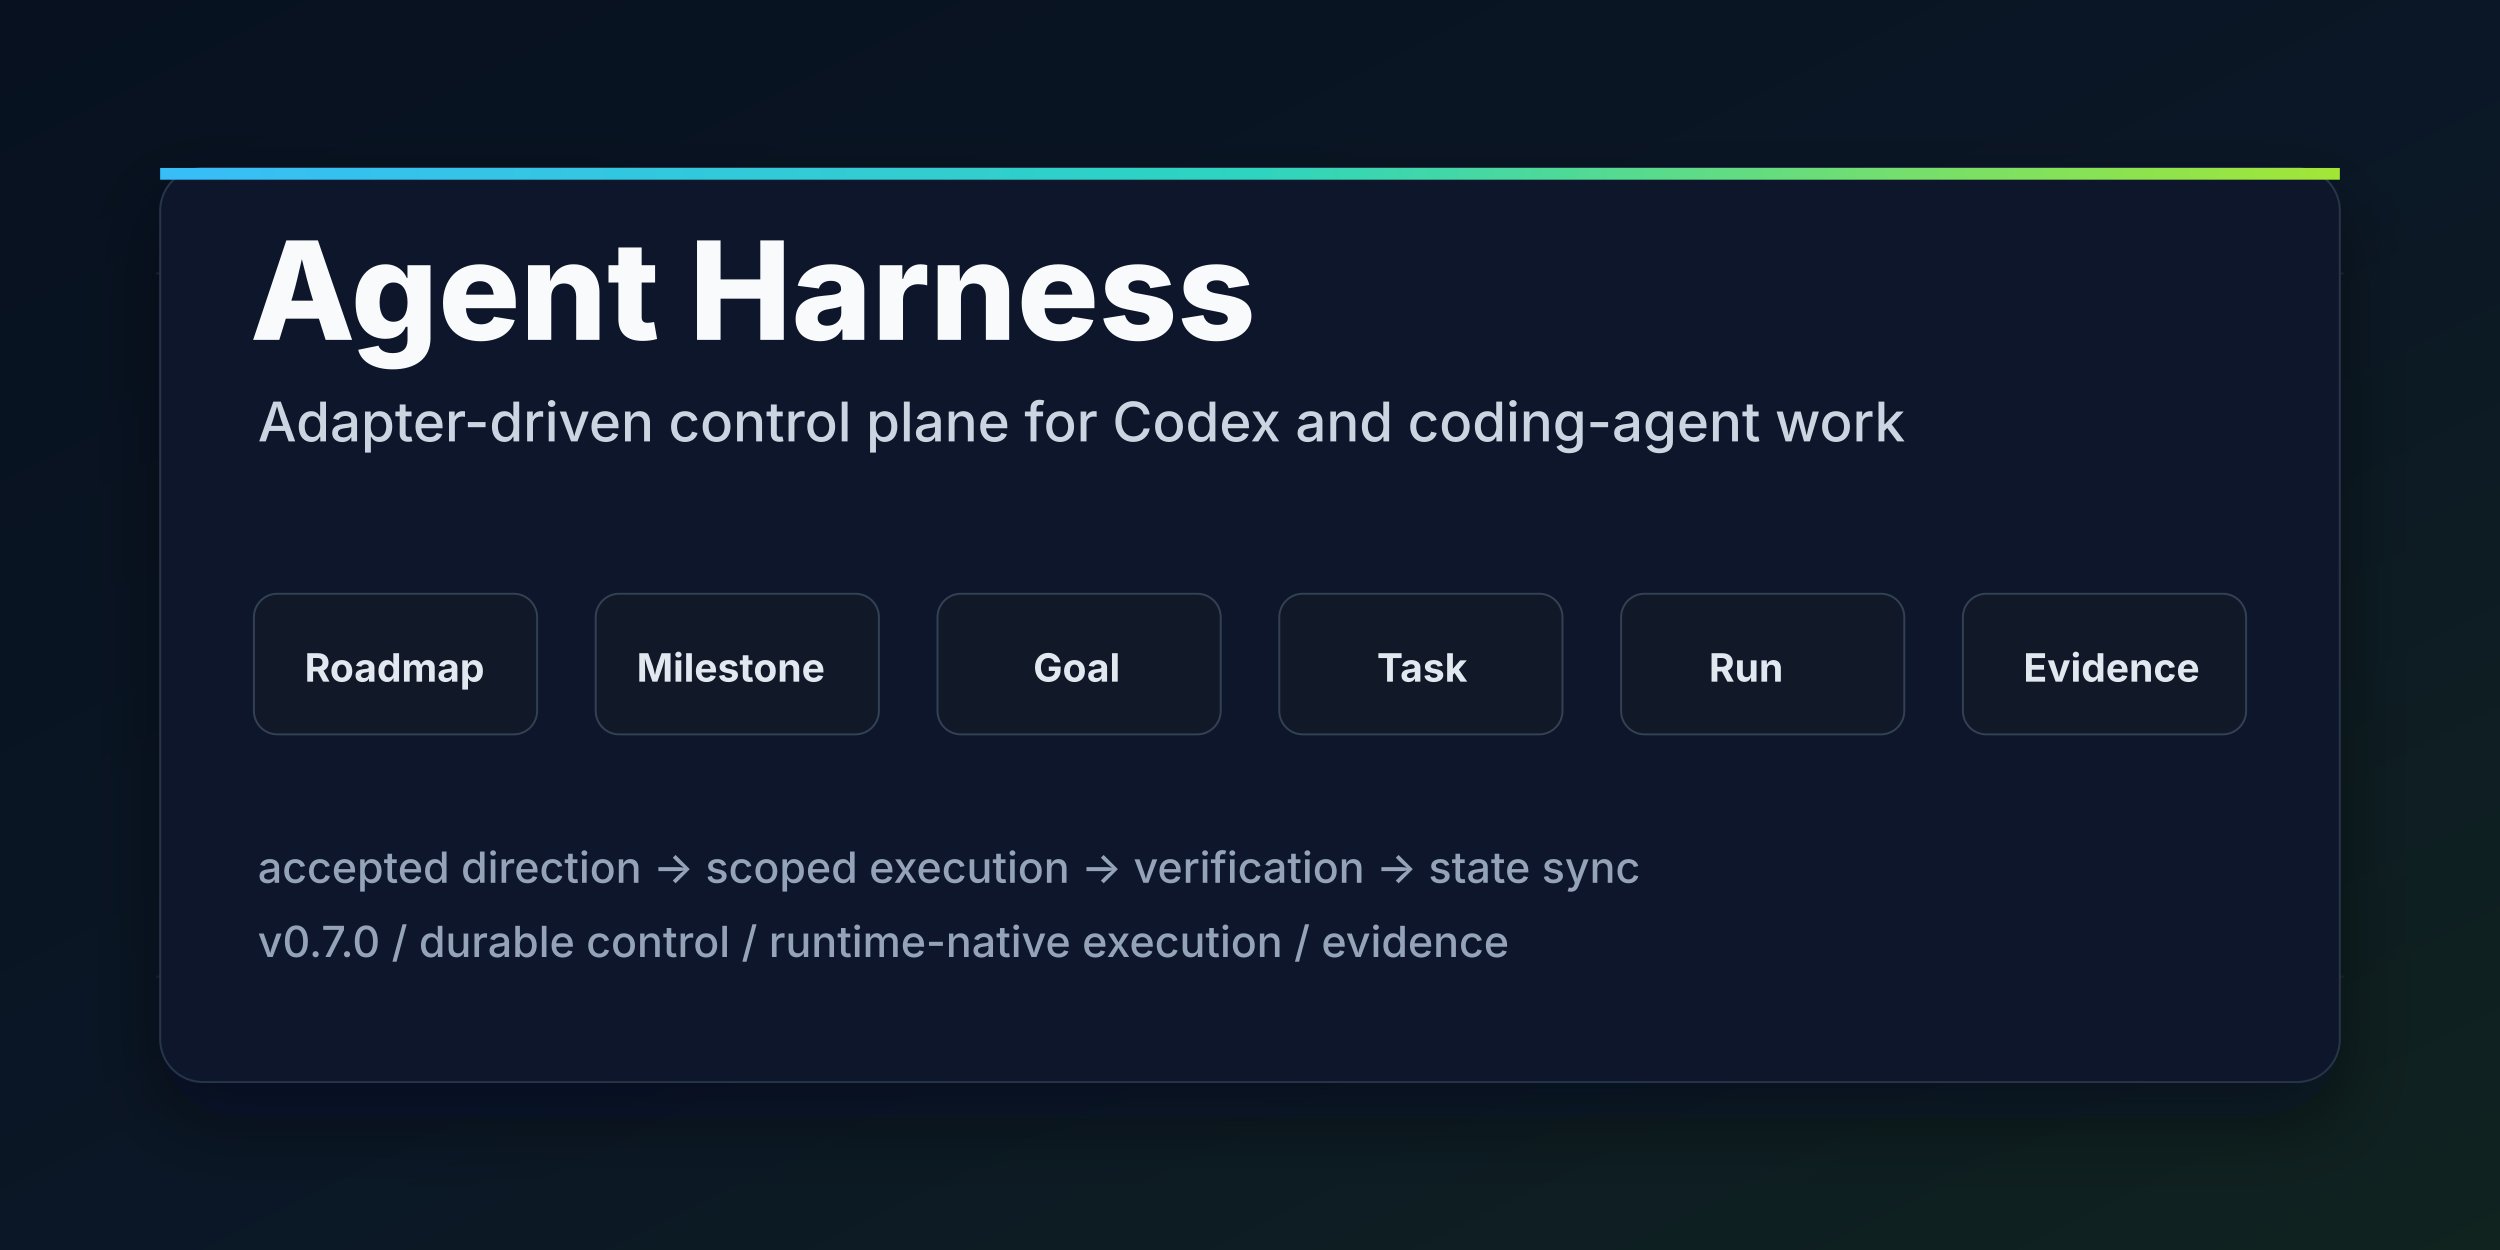
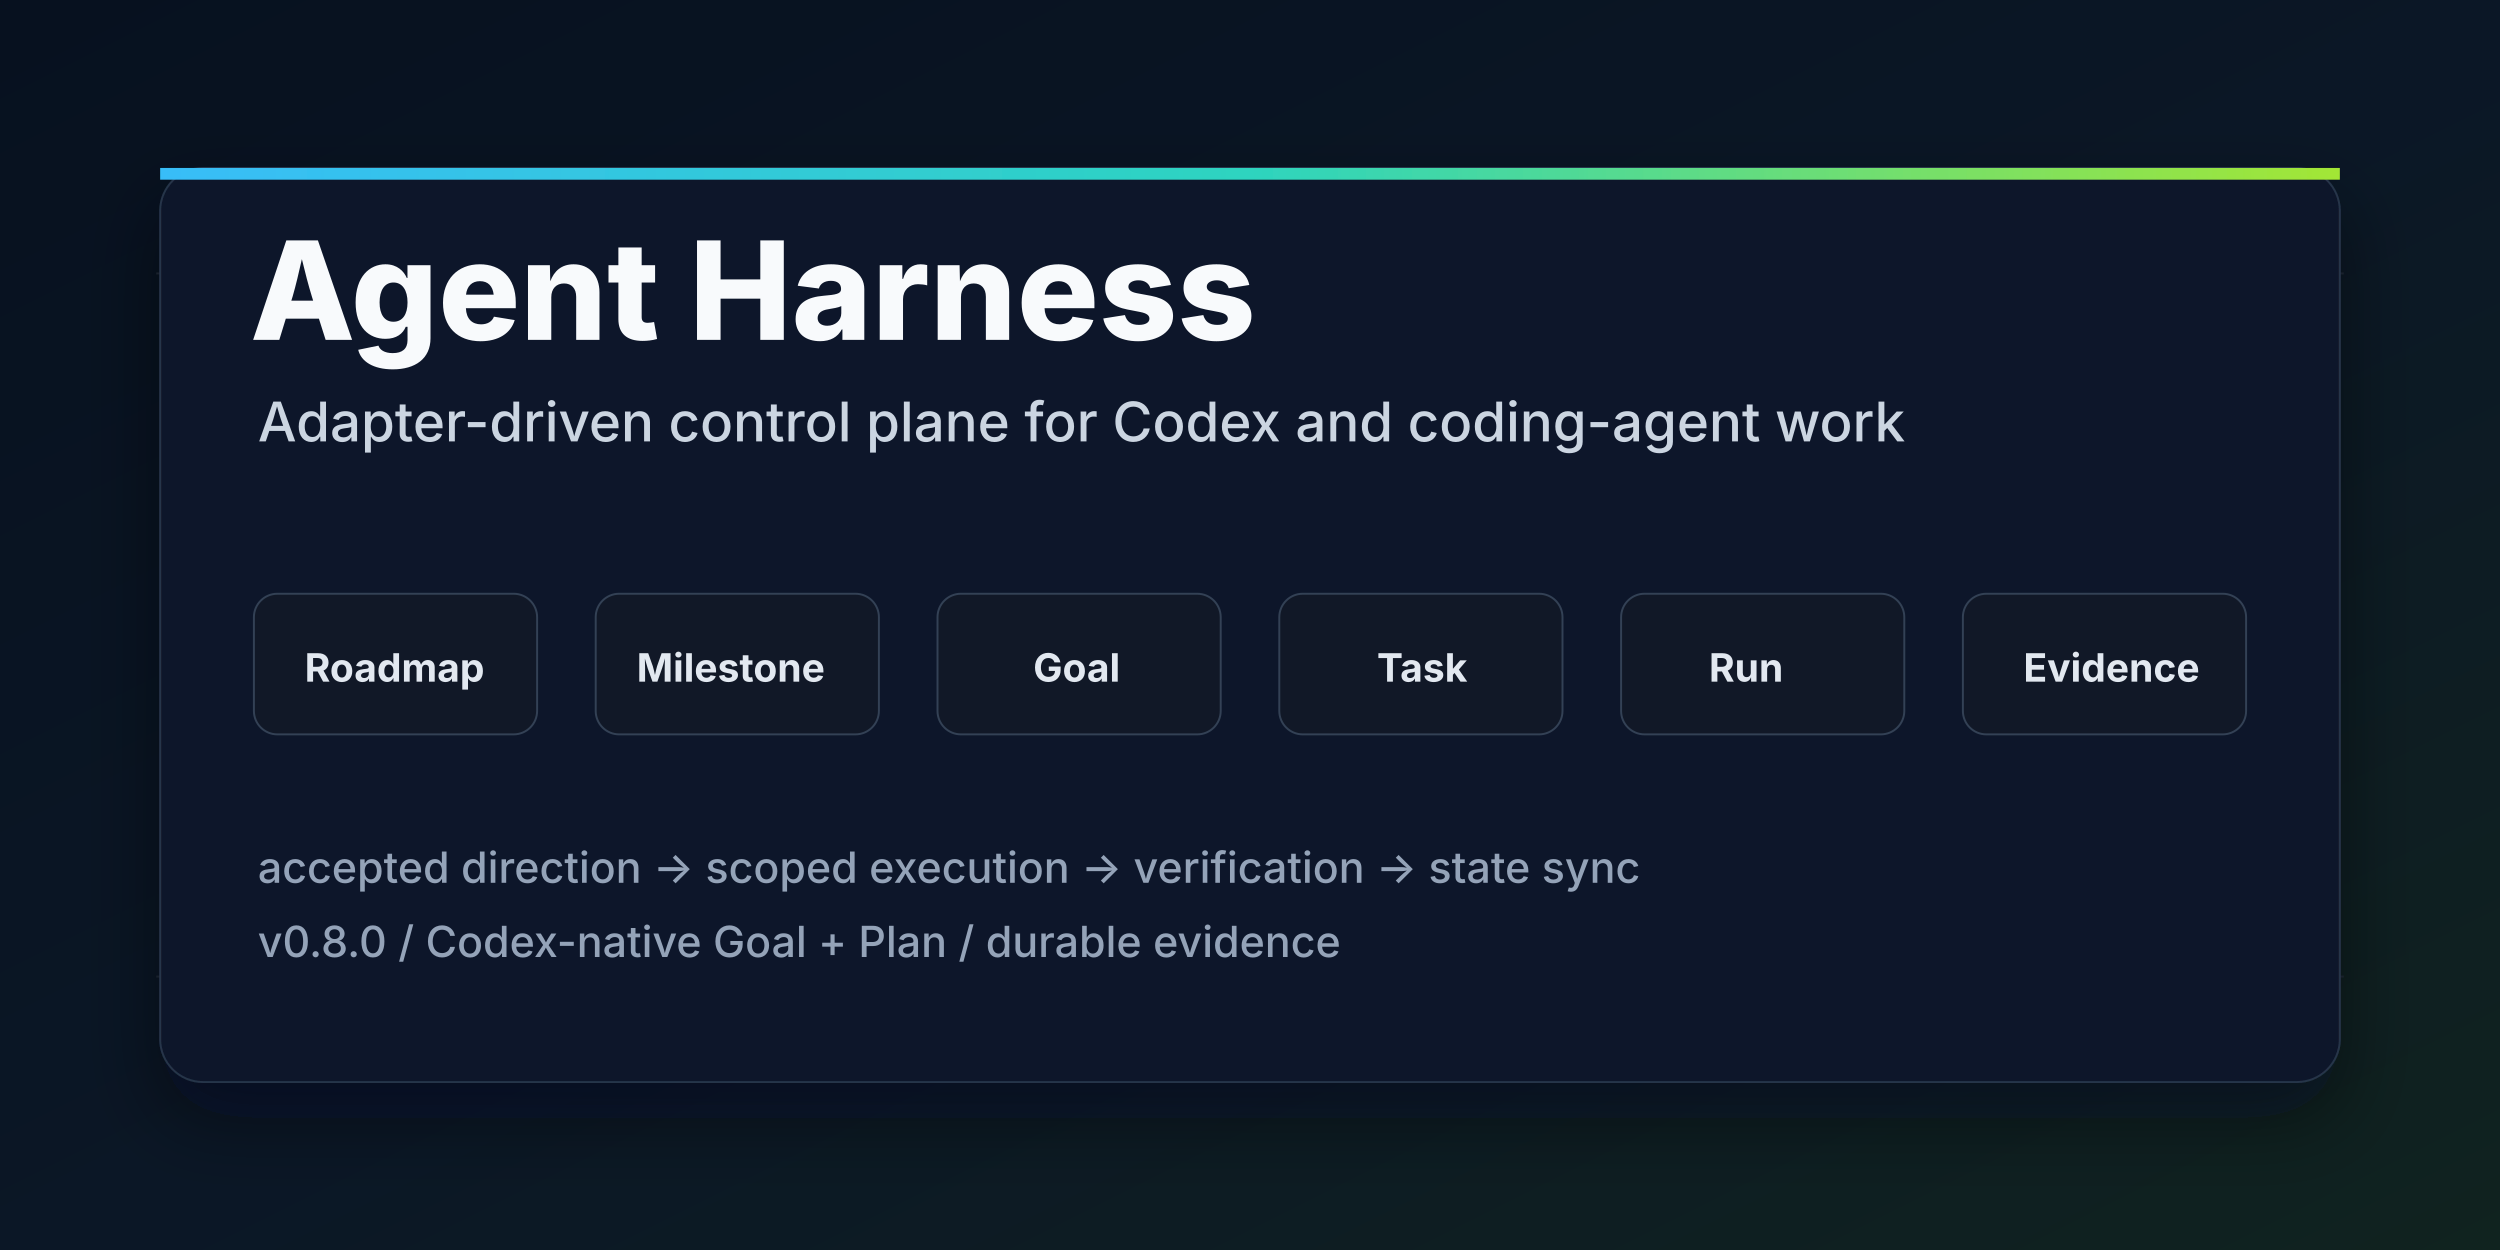
<svg xmlns="http://www.w3.org/2000/svg" width="1280" height="640" viewBox="0 0 1280 640" role="img" aria-labelledby="title desc">
  <defs>
    <linearGradient id="bg" x1="0" y1="0" x2="1" y2="1">
      <stop offset="0" stop-color="#07111f" />
      <stop offset="0.52" stop-color="#0b1726" />
      <stop offset="1" stop-color="#10231f" />
    </linearGradient>
    <linearGradient id="line" x1="0" y1="0" x2="1" y2="0">
      <stop offset="0" stop-color="#38bdf8" />
      <stop offset="0.5" stop-color="#2dd4bf" />
      <stop offset="1" stop-color="#a3e635" />
    </linearGradient>
    <filter id="soft" x="-20%" y="-20%" width="140%" height="140%">
      <feDropShadow dx="0" dy="18" stdDeviation="20" flood-color="#020617" flood-opacity="0.45" />
    </filter>
  </defs>
  <rect width="1280" height="640" fill="url(#bg)" />
  <path d="M80 500H1200" stroke="#1f2937" stroke-width="1" />
  <path d="M80 140H1200" stroke="#1f2937" stroke-width="1" />
  <path d="M132 498V142M372 498V142M612 498V142M852 498V142M1092 498V142" stroke="#142033" stroke-width="1" />
  <g filter="url(#soft)">
    <rect x="82" y="86" width="1116" height="468" rx="22" fill="#0f172a" stroke="#263449" />
    <rect x="82" y="86" width="1116" height="6" fill="url(#line)" />
  </g>
  <text x="128" y="174" fill="#f8fafc" font-family="Inter, ui-sans-serif, system-ui, -apple-system, BlinkMacSystemFont, Segoe UI, sans-serif" font-size="70" font-weight="760" letter-spacing="0">Agent Harness</text>
  <text x="132" y="226" fill="#cbd5e1" font-family="Inter, ui-sans-serif, system-ui, -apple-system, BlinkMacSystemFont, Segoe UI, sans-serif" font-size="28" font-weight="500" letter-spacing="0">Adapter-driven control plane for Codex and coding-agent work</text>
  <g font-family="Inter, ui-sans-serif, system-ui, -apple-system, BlinkMacSystemFont, Segoe UI, sans-serif" font-size="20" font-weight="700">
    <rect x="130" y="304" width="145" height="72" rx="12" fill="#111827" stroke="#334155" />
    <text x="156" y="349" fill="#e2e8f0">Roadmap</text>
    <rect x="305" y="304" width="145" height="72" rx="12" fill="#111827" stroke="#334155" />
    <text x="326" y="349" fill="#e2e8f0">Milestone</text>
    <rect x="480" y="304" width="145" height="72" rx="12" fill="#111827" stroke="#334155" />
    <text x="529" y="349" fill="#e2e8f0">Goal</text>
    <rect x="655" y="304" width="145" height="72" rx="12" fill="#111827" stroke="#334155" />
    <text x="705" y="349" fill="#e2e8f0">Task</text>
    <rect x="830" y="304" width="145" height="72" rx="12" fill="#111827" stroke="#334155" />
    <text x="875" y="349" fill="#e2e8f0">Run</text>
    <rect x="1005" y="304" width="145" height="72" rx="12" fill="#111827" stroke="#334155" />
    <text x="1036" y="349" fill="#e2e8f0">Evidence</text>
  </g>
  <g stroke="url(#line)" stroke-width="5" stroke-linecap="round" fill="none">
    <path d="M279 340H301" />
    <path d="M454 340H476" />
    <path d="M629 340H651" />
    <path d="M804 340H826" />
    <path d="M979 340H1001" />
  </g>
  <g fill="#94a3b8" font-family="Inter, ui-sans-serif, system-ui, -apple-system, BlinkMacSystemFont, Segoe UI, sans-serif" font-size="22" font-weight="520">
    <text x="132" y="452">accepted direction -&gt; scoped execution -&gt; verification -&gt; state sync</text>
-     <text x="132" y="490">v0.7.0 / durable control / runtime-native execution / evidence</text>
+     <text x="132" y="490">v0.8.0 / Codex-native Goal + Plan / durable evidence</text>
  </g>
</svg>
